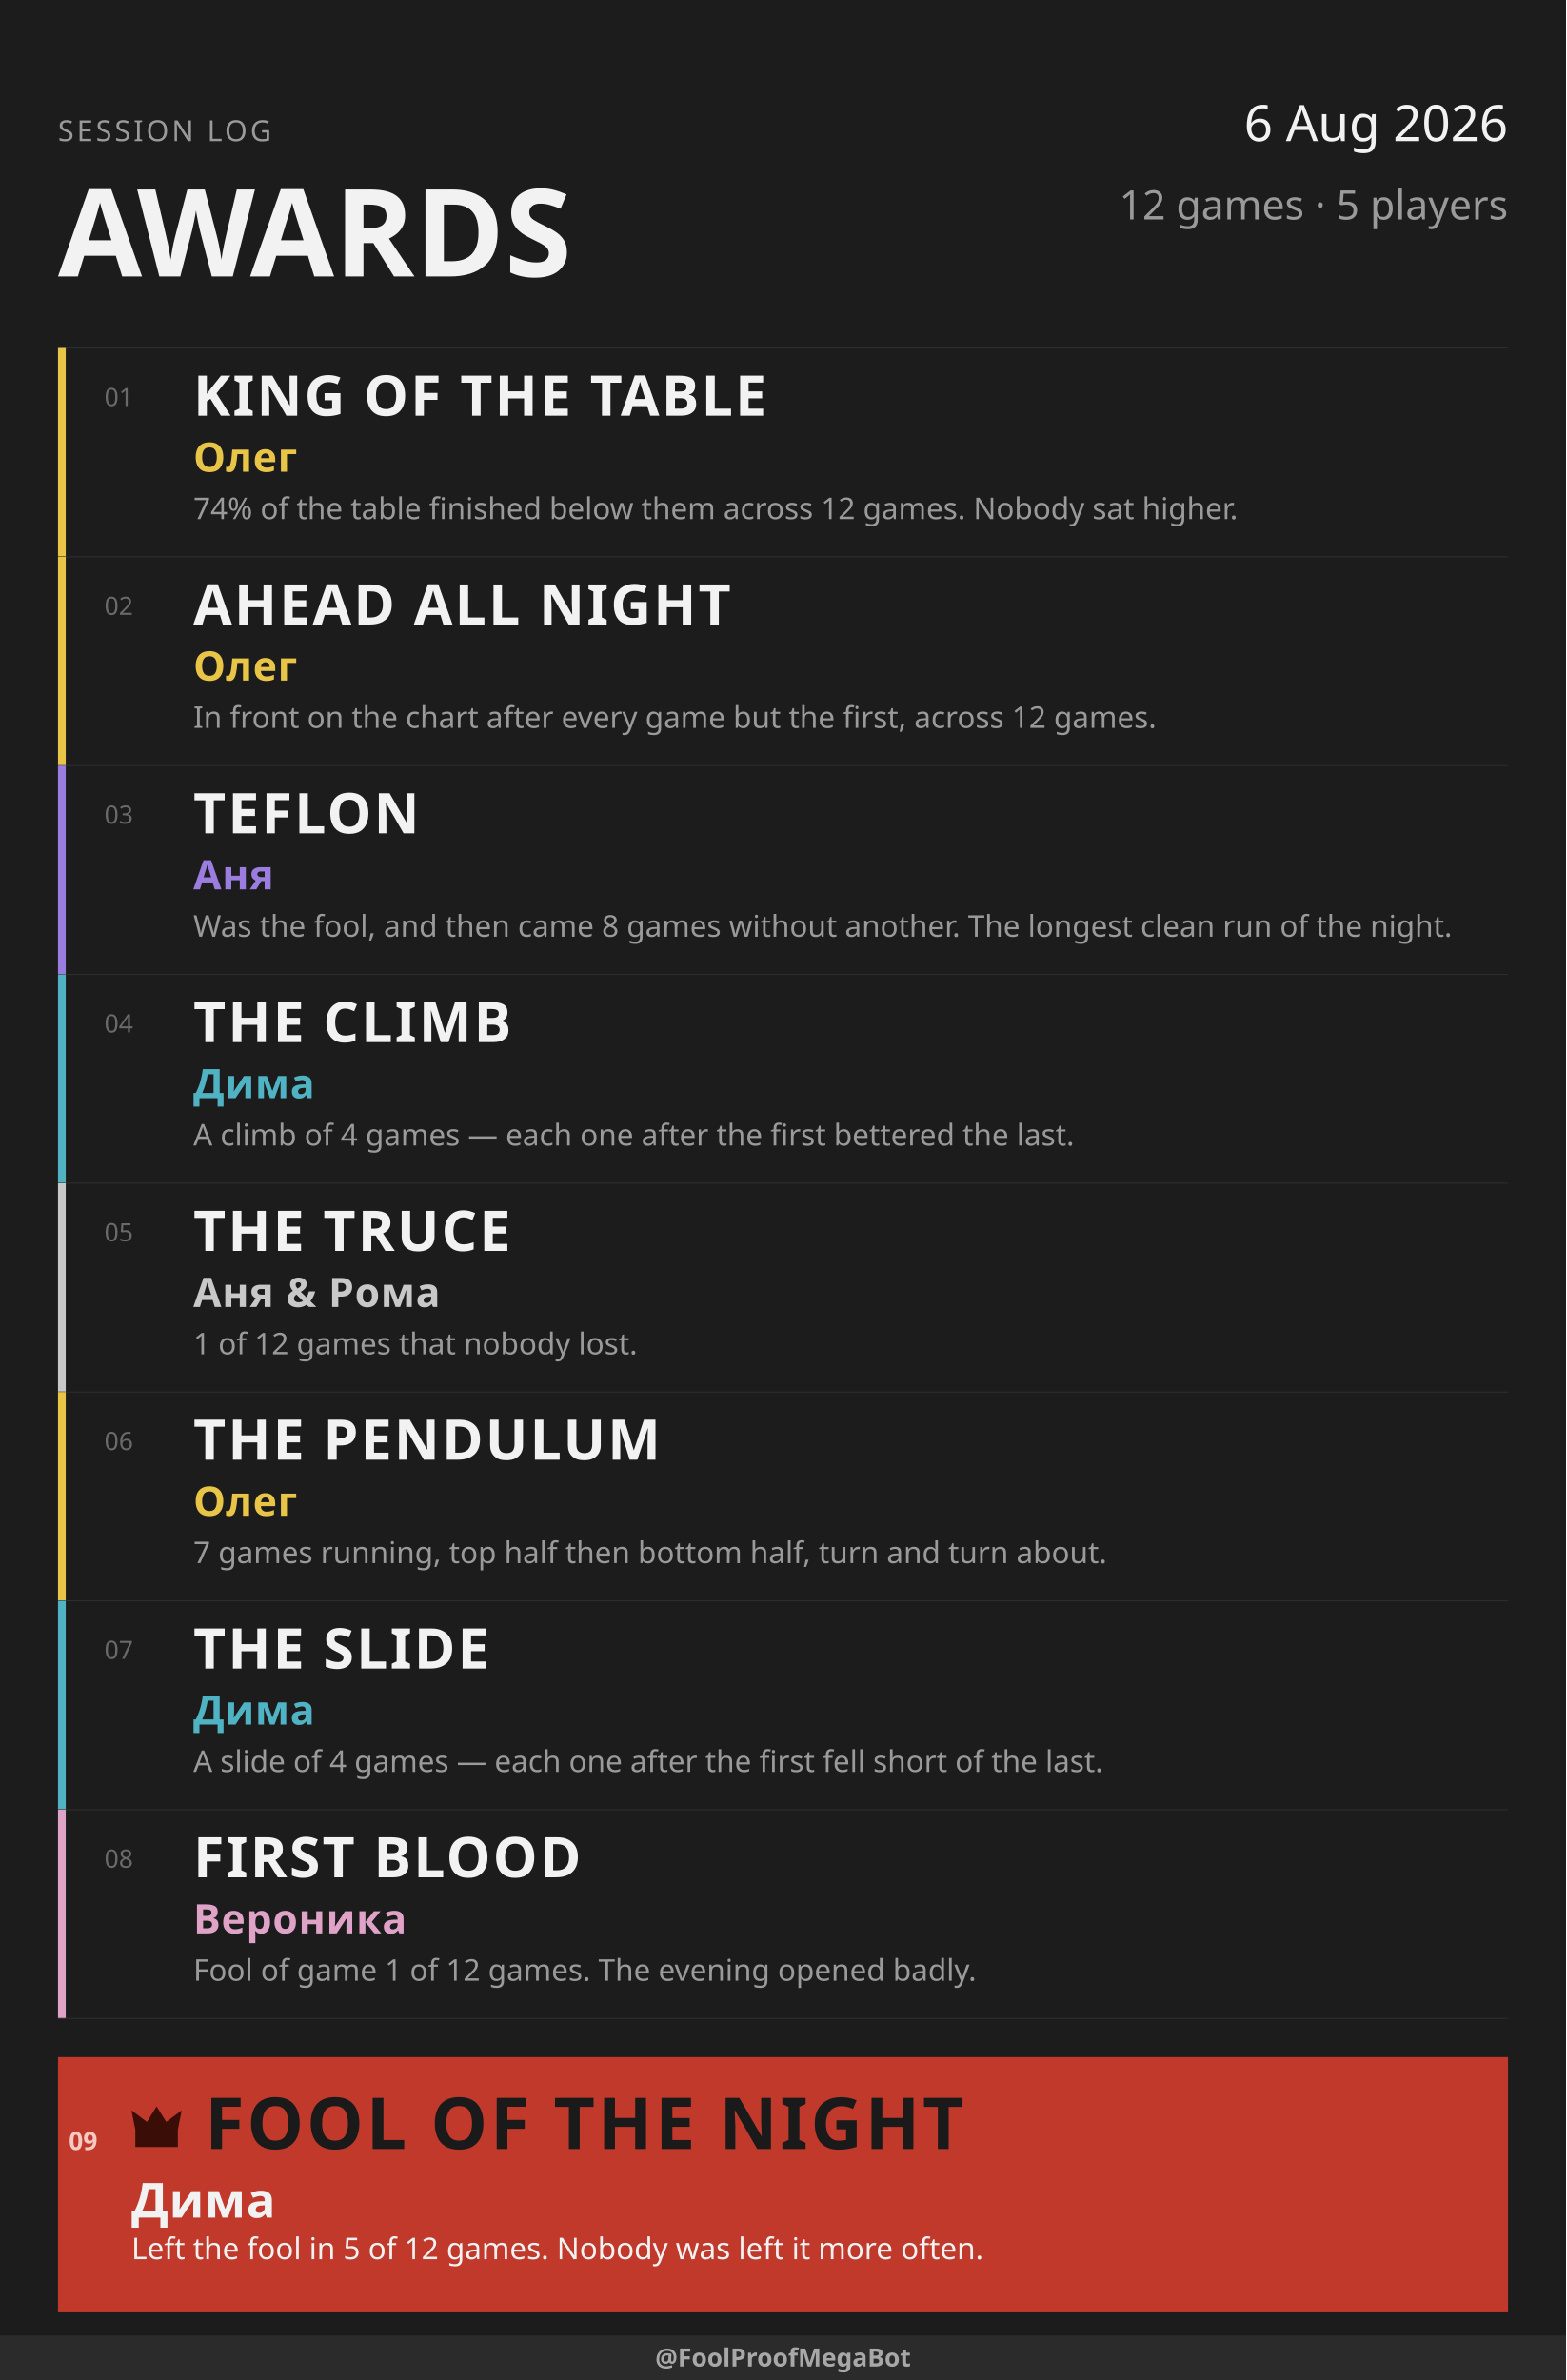
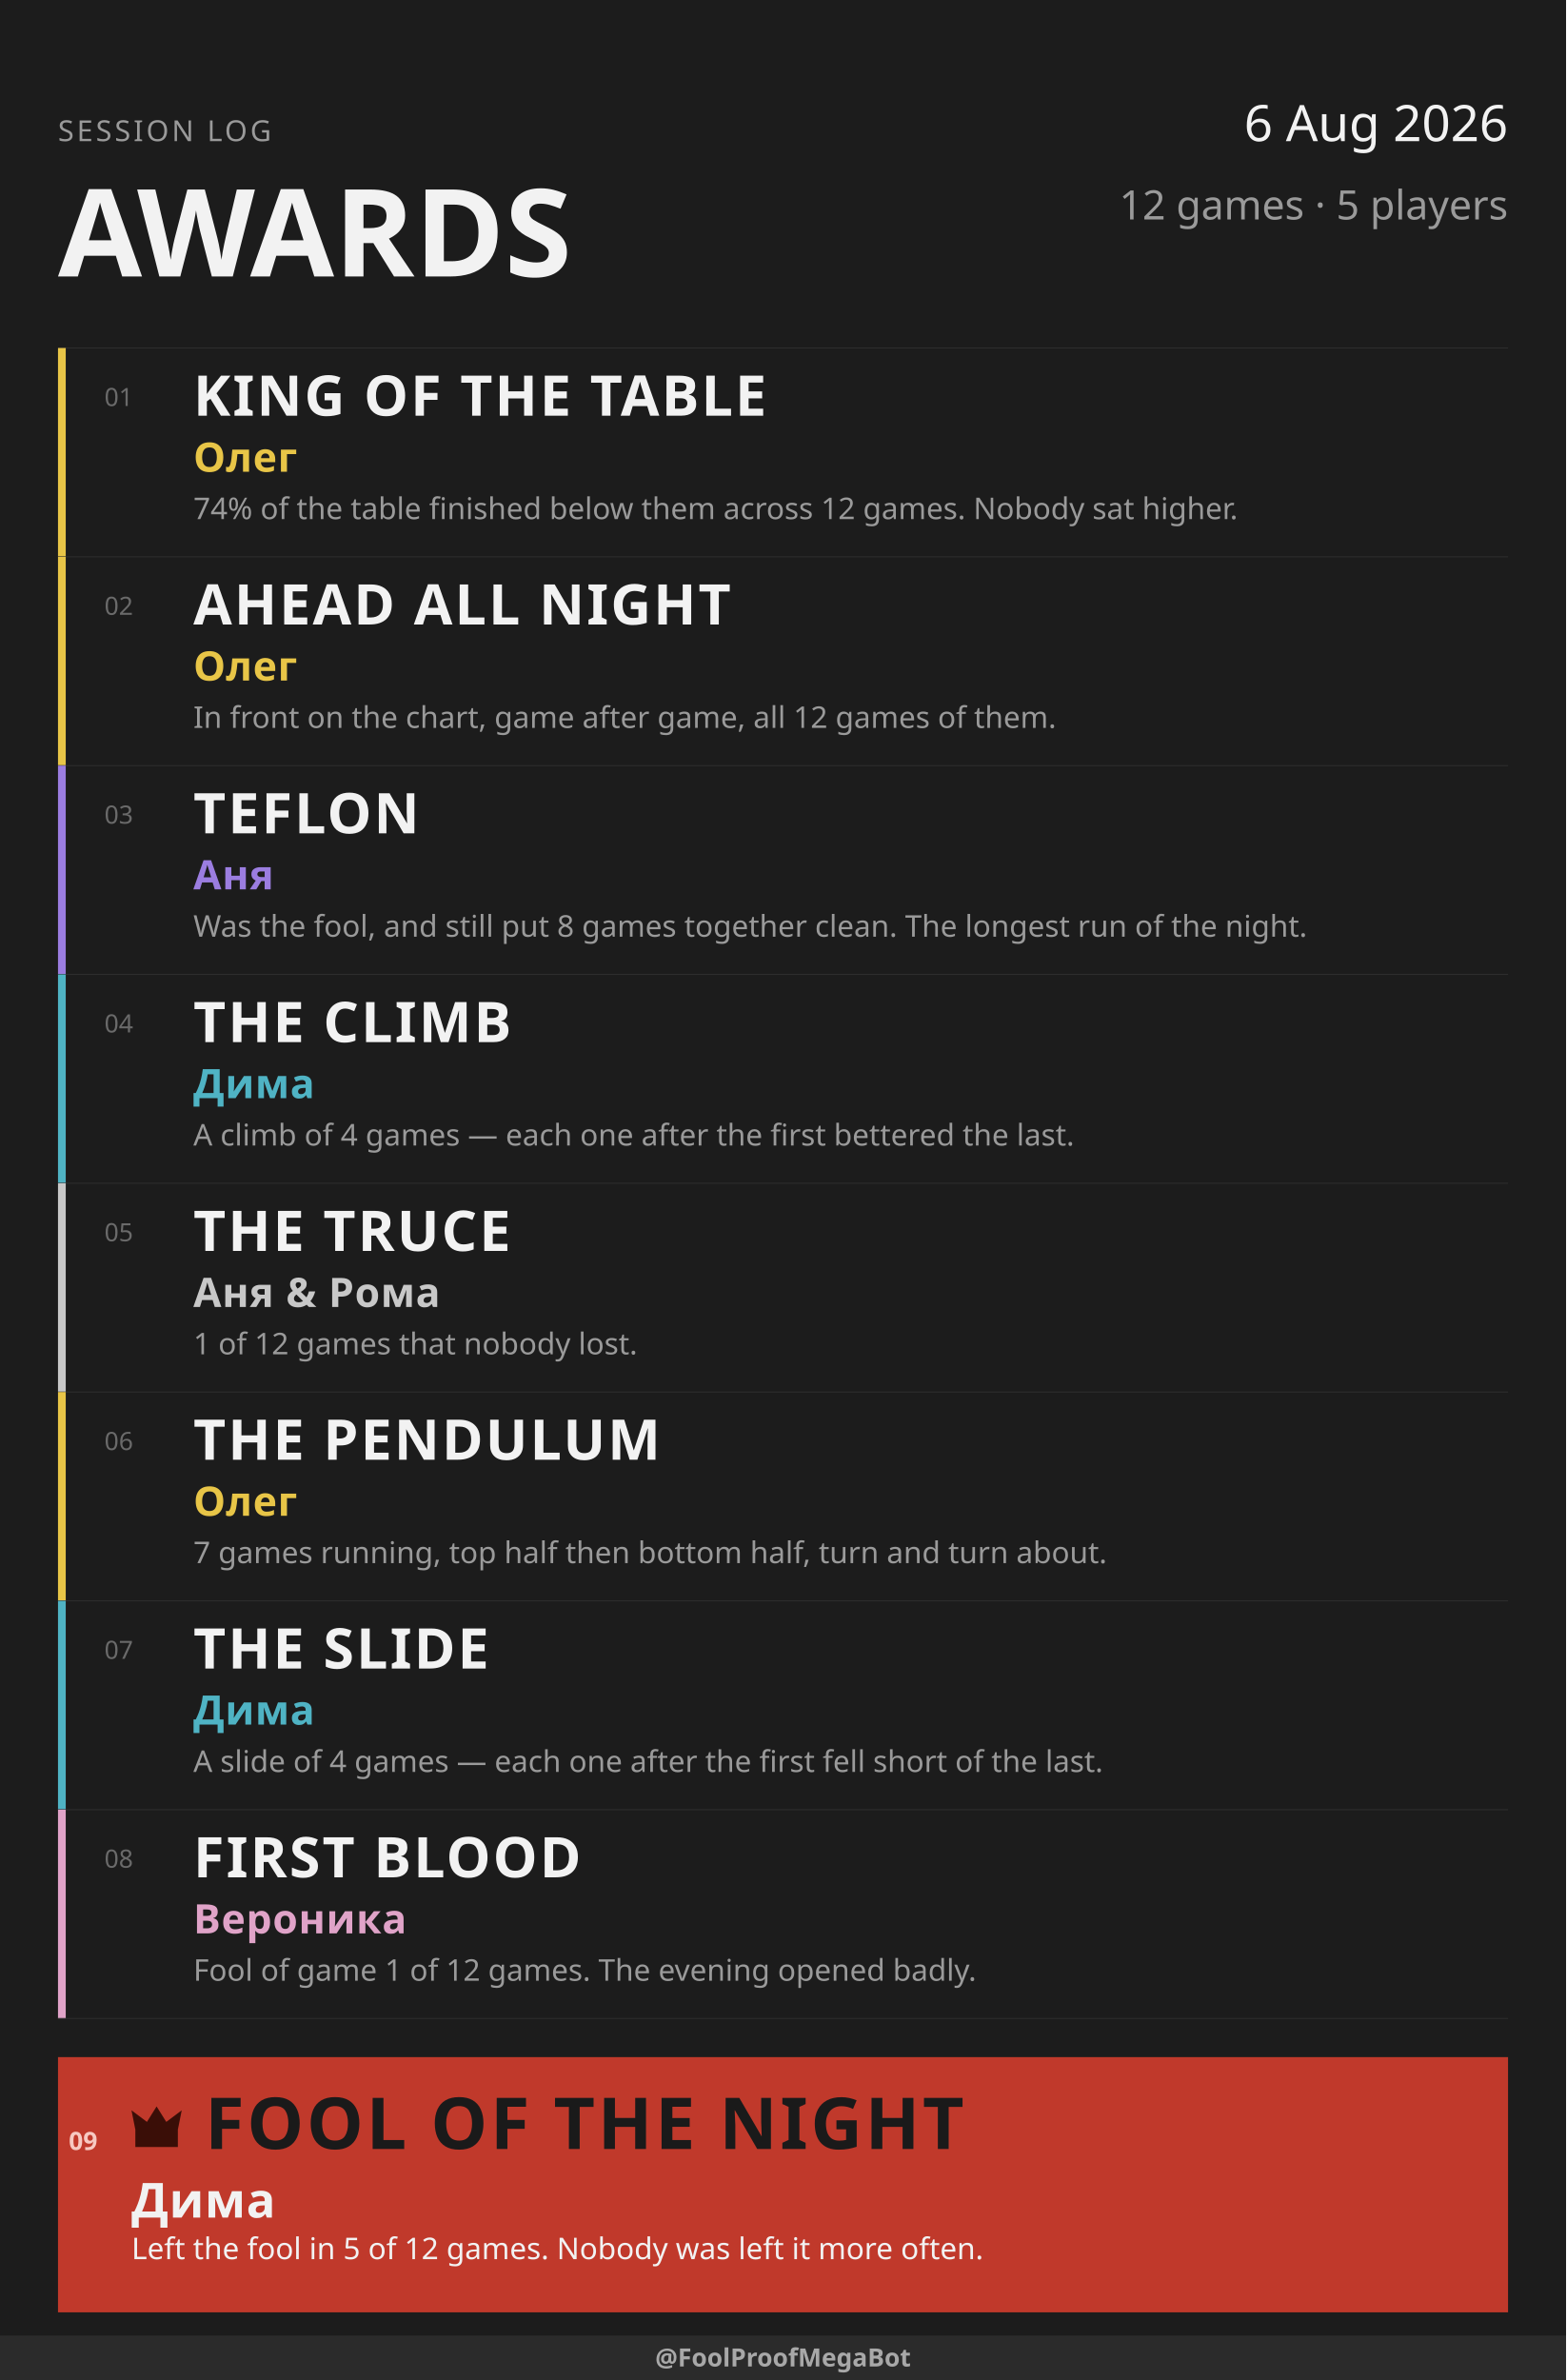
<svg xmlns="http://www.w3.org/2000/svg" width="1620" height="2462" viewBox="0 0 1620 2462">
  <rect x="0" y="0" width="1620" height="2462" fill="#1c1c1c" />
  <text x="60" y="146" fill="#9a9a9a" font-family="Noto Sans" font-size="30" letter-spacing="3">SESSION LOG</text>
  <text x="60" y="286" fill="#f2f2f2" font-family="Noto Sans" font-weight="bold" font-size="126">AWARDS</text>
  <text x="1560" y="146" fill="#f2f2f2" font-family="Noto Sans" font-size="52" text-anchor="end">6 Aug 2026</text>
  <text x="1560" y="227" fill="#9a9a9a" font-family="Noto Sans" font-size="42" text-anchor="end">12 games · 5 players</text>
  <line x1="60" y1="360" x2="1560" y2="360" stroke="#2e2e2e" stroke-width="1" />
  <rect x="60" y="360" width="8" height="216" fill="#e8c547" />
  <text x="108" y="420" fill="#6a6a6a" font-family="Noto Sans" font-size="26">01</text>
  <text x="200" y="430" fill="#f2f2f2" font-family="Noto Sans" font-weight="bold" font-size="58" letter-spacing="2.2">KING OF THE TABLE</text>
  <text x="200" y="488" fill="#e8c547" font-family="Noto Sans" font-weight="bold" font-size="42" letter-spacing="0.8">Олег</text>
  <text x="200" y="537" fill="#9a9a9a" font-family="Noto Sans" font-size="31">74% of the table finished below them across 12 games. Nobody sat higher.</text>
  <line x1="60" y1="576" x2="1560" y2="576" stroke="#2e2e2e" stroke-width="1" />
  <rect x="60" y="576" width="8" height="216" fill="#e8c547" />
  <text x="108" y="636" fill="#6a6a6a" font-family="Noto Sans" font-size="26">02</text>
  <text x="200" y="646" fill="#f2f2f2" font-family="Noto Sans" font-weight="bold" font-size="58" letter-spacing="2.2">AHEAD ALL NIGHT</text>
  <text x="200" y="704" fill="#e8c547" font-family="Noto Sans" font-weight="bold" font-size="42" letter-spacing="0.8">Олег</text>
-   <text x="200" y="753" fill="#9a9a9a" font-family="Noto Sans" font-size="31">In front on the chart after every game but the first, across 12 games.</text>
+   <text x="200" y="753" fill="#9a9a9a" font-family="Noto Sans" font-size="31">In front on the chart, game after game, all 12 games of them.</text>
  <line x1="60" y1="792" x2="1560" y2="792" stroke="#2e2e2e" stroke-width="1" />
  <rect x="60" y="792" width="8" height="216" fill="#9b7de0" />
  <text x="108" y="852" fill="#6a6a6a" font-family="Noto Sans" font-size="26">03</text>
  <text x="200" y="862" fill="#f2f2f2" font-family="Noto Sans" font-weight="bold" font-size="58" letter-spacing="2.2">TEFLON</text>
  <text x="200" y="920" fill="#9b7de0" font-family="Noto Sans" font-weight="bold" font-size="42" letter-spacing="0.8">Аня</text>
-   <text x="200" y="969" fill="#9a9a9a" font-family="Noto Sans" font-size="31">Was the fool, and then came 8 games without another. The longest clean run of the night.</text>
+   <text x="200" y="969" fill="#9a9a9a" font-family="Noto Sans" font-size="31">Was the fool, and still put 8 games together clean. The longest run of the night.</text>
  <line x1="60" y1="1008" x2="1560" y2="1008" stroke="#2e2e2e" stroke-width="1" />
  <rect x="60" y="1008" width="8" height="216" fill="#4fb3c4" />
  <text x="108" y="1068" fill="#6a6a6a" font-family="Noto Sans" font-size="26">04</text>
  <text x="200" y="1078" fill="#f2f2f2" font-family="Noto Sans" font-weight="bold" font-size="58" letter-spacing="2.2">THE CLIMB</text>
  <text x="200" y="1136" fill="#4fb3c4" font-family="Noto Sans" font-weight="bold" font-size="42" letter-spacing="0.8">Дима</text>
  <text x="200" y="1185" fill="#9a9a9a" font-family="Noto Sans" font-size="31">A climb of 4 games — each one after the first bettered the last.</text>
  <line x1="60" y1="1224" x2="1560" y2="1224" stroke="#2e2e2e" stroke-width="1" />
  <rect x="60" y="1224" width="8" height="216" fill="#c8c8c8" />
  <text x="108" y="1284" fill="#6a6a6a" font-family="Noto Sans" font-size="26">05</text>
  <text x="200" y="1294" fill="#f2f2f2" font-family="Noto Sans" font-weight="bold" font-size="58" letter-spacing="2.2">THE TRUCE</text>
  <text x="200" y="1352" fill="#c8c8c8" font-family="Noto Sans" font-weight="bold" font-size="42" letter-spacing="0.8">Аня &amp; Рома</text>
  <text x="200" y="1401" fill="#9a9a9a" font-family="Noto Sans" font-size="31">1 of 12 games that nobody lost.</text>
  <line x1="60" y1="1440" x2="1560" y2="1440" stroke="#2e2e2e" stroke-width="1" />
  <rect x="60" y="1440" width="8" height="216" fill="#e8c547" />
  <text x="108" y="1500" fill="#6a6a6a" font-family="Noto Sans" font-size="26">06</text>
  <text x="200" y="1510" fill="#f2f2f2" font-family="Noto Sans" font-weight="bold" font-size="58" letter-spacing="2.2">THE PENDULUM</text>
  <text x="200" y="1568" fill="#e8c547" font-family="Noto Sans" font-weight="bold" font-size="42" letter-spacing="0.8">Олег</text>
  <text x="200" y="1617" fill="#9a9a9a" font-family="Noto Sans" font-size="31">7 games running, top half then bottom half, turn and turn about.</text>
  <line x1="60" y1="1656" x2="1560" y2="1656" stroke="#2e2e2e" stroke-width="1" />
  <rect x="60" y="1656" width="8" height="216" fill="#4fb3c4" />
  <text x="108" y="1716" fill="#6a6a6a" font-family="Noto Sans" font-size="26">07</text>
  <text x="200" y="1726" fill="#f2f2f2" font-family="Noto Sans" font-weight="bold" font-size="58" letter-spacing="2.2">THE SLIDE</text>
  <text x="200" y="1784" fill="#4fb3c4" font-family="Noto Sans" font-weight="bold" font-size="42" letter-spacing="0.8">Дима</text>
  <text x="200" y="1833" fill="#9a9a9a" font-family="Noto Sans" font-size="31">A slide of 4 games — each one after the first fell short of the last.</text>
  <line x1="60" y1="1872" x2="1560" y2="1872" stroke="#2e2e2e" stroke-width="1" />
  <rect x="60" y="1872" width="8" height="216" fill="#e0a3c8" />
  <text x="108" y="1932" fill="#6a6a6a" font-family="Noto Sans" font-size="26">08</text>
  <text x="200" y="1942" fill="#f2f2f2" font-family="Noto Sans" font-weight="bold" font-size="58" letter-spacing="2.2">FIRST BLOOD</text>
  <text x="200" y="2000" fill="#e0a3c8" font-family="Noto Sans" font-weight="bold" font-size="42" letter-spacing="0.8">Вероника</text>
  <text x="200" y="2049" fill="#9a9a9a" font-family="Noto Sans" font-size="31">Fool of game 1 of 12 games. The evening opened badly.</text>
  <line x1="60" y1="2088" x2="1560" y2="2088" stroke="#2e2e2e" stroke-width="1" />
  <rect x="60" y="2128" width="1500" height="264" fill="#c0392b" />
  <text x="86" y="2224" fill="#f7c9c2" font-family="Noto Sans" font-weight="bold" font-size="26" text-anchor="middle">09</text>
  <path d="M2 21 L2 12 L0 2 L8 8 L13 0 L18 8 L26 2 L24 12 L24 21 Z" fill="#3a0e07" transform="translate(136 2179) scale(2)" />
  <text x="212" y="2223" fill="#1a1a1a" font-family="Noto Sans" font-weight="bold" font-size="74" letter-spacing="2.8">FOOL OF THE NIGHT</text>
  <text x="136" y="2294" fill="#f2f2f2" font-family="Noto Sans" font-weight="bold" font-size="50" letter-spacing="0.8">Дима</text>
  <text x="136" y="2337" fill="#f2f2f2" font-family="Noto Sans" font-size="31">Left the fool in 5 of 12 games. Nobody was left it more often.</text>
  <rect x="0" y="2416" width="1620" height="46" fill="#2b2b2b" />
  <text x="810" y="2448" fill="#a8a8a8" font-family="Noto Sans" font-weight="bold" font-size="26" text-anchor="middle">@FoolProofMegaBot</text>
</svg>
